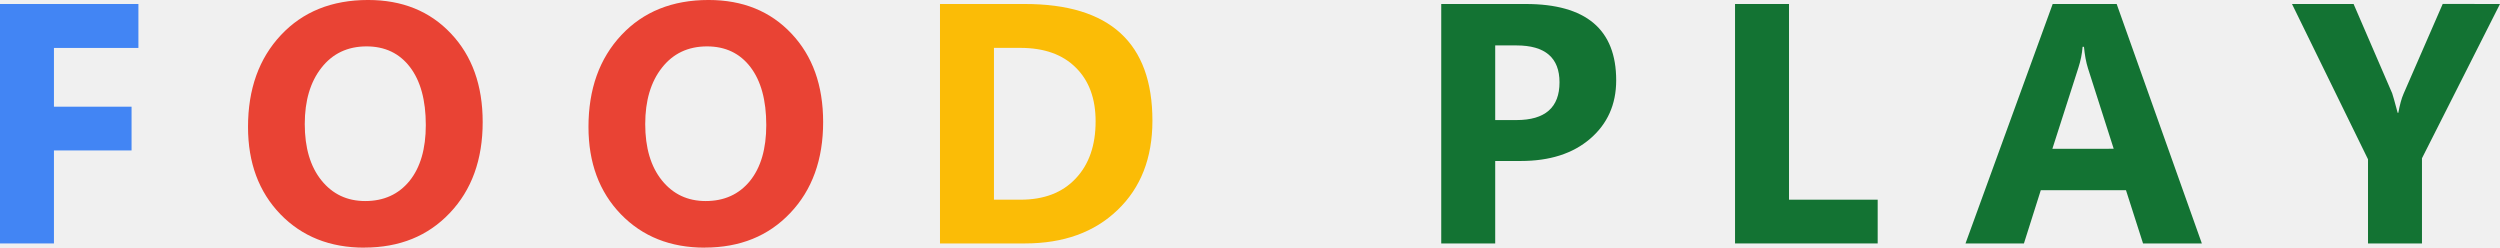
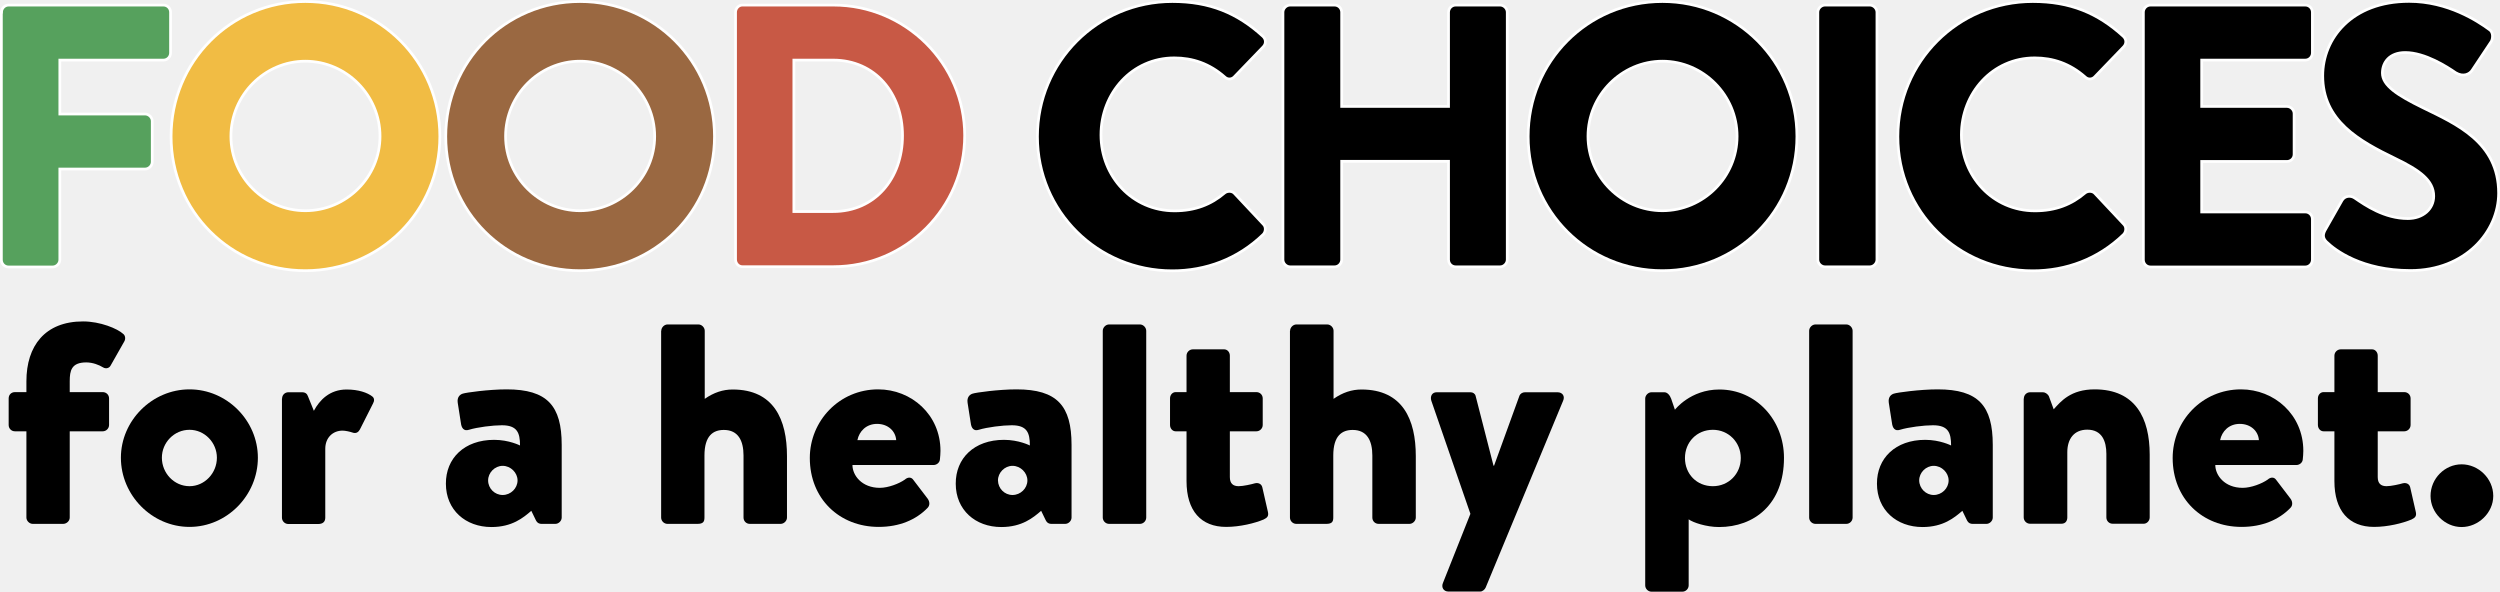
- <svg xmlns="http://www.w3.org/2000/svg" width="38.683mm" height="3.832mm" viewBox="0 0 38.683 3.832" version="1.1" id="svg1694">
-   <defs id="defs1688">
-     <style id="style2239">.a{fill:#4285f4;font-size:20px;font-family:SegoeUI-Bold, Segoe UI;font-weight:700;}.b{fill:#e94334;}.c{fill:#fbbc06;}.d{fill:#137333;}</style>
-   </defs>
-   <g id="layer1" transform="translate(-74.25036,-134.0662)">
-     <g aria-label="FOOD  P L A Y" style="font-weight:700;font-size:5.292px;font-family:SegoeUI-Bold, 'Segoe UI';fill:#4285f4;stroke-width:0.265" id="text2259">
-       <g id="g2302">
-         <path id="path2277" style="stroke-width:0.265" d="m 76.392,134.808 h -1.307 v 0.909 h 1.201 v 0.677 h -1.201 v 1.439 h -0.835 v -3.705 h 2.142 z" />
-         <path id="path2279" style="fill:#e94334;stroke-width:0.265" d="m 79.886,137.898 q -0.796,0 -1.297,-0.517 -0.501,-0.519 -0.501,-1.351 0,-0.878 0.509,-1.421 0.509,-0.543 1.349,-0.543 0.793,0 1.282,0.519 0.491,0.519 0.491,1.369 0,0.873 -0.509,1.408 -0.506,0.535 -1.323,0.535 z m 0.036,-3.114 q -0.439,0 -0.698,0.331 -0.258,0.328 -0.258,0.871 0,0.55 0.258,0.871 0.258,0.32 0.677,0.32 0.431,0 0.685,-0.31 0.253,-0.313 0.253,-0.866 0,-0.576 -0.245,-0.897 -0.245,-0.32 -0.672,-0.32 z" />
-         <path id="path2281" style="fill:#e94334;stroke-width:0.265" d="m 85.154,137.898 q -0.796,0 -1.297,-0.517 -0.501,-0.519 -0.501,-1.351 0,-0.878 0.509,-1.421 0.509,-0.543 1.349,-0.543 0.793,0 1.282,0.519 0.491,0.519 0.491,1.369 0,0.873 -0.509,1.408 -0.506,0.535 -1.323,0.535 z m 0.036,-3.114 q -0.439,0 -0.698,0.331 -0.258,0.328 -0.258,0.871 0,0.55 0.258,0.871 0.258,0.32 0.677,0.32 0.431,0 0.685,-0.31 0.253,-0.313 0.253,-0.866 0,-0.576 -0.245,-0.897 -0.245,-0.32 -0.672,-0.32 z" />
-         <path id="path2283" style="fill:#fbbc06;stroke-width:0.265" d="m 88.795,137.833 v -3.705 h 1.313 q 1.974,0 1.974,1.806 0,0.866 -0.54,1.382 -0.537,0.517 -1.434,0.517 z m 0.835,-3.026 v 2.349 h 0.413 q 0.543,0 0.85,-0.326 0.31,-0.326 0.31,-0.886 0,-0.53 -0.307,-0.832 -0.305,-0.305 -0.858,-0.305 z" />
-         <path id="path2285" style="fill:#137333;stroke-width:0.265" d="m 97.386,136.557 v 1.276 h -0.835 v -3.705 h 1.307 q 1.4,0 1.4,1.181 0,0.558 -0.403,0.904 -0.4,0.344 -1.072,0.344 z m 0,-1.788 v 1.155 h 0.328 q 0.667,0 0.667,-0.584 0,-0.571 -0.667,-0.571 z" />
-         <path id="path2287" style="fill:#137333;stroke-width:0.265" d="m 103.304,137.833 h -2.207 v -3.705 h 0.835 v 3.028 h 1.372 z" />
-         <path id="path2289" style="fill:#137333;stroke-width:0.265" d="m 108.32,137.833 h -0.91 l -0.264,-0.824 h -1.318 l -0.261,0.824 h -0.904 l 1.349,-3.705 h 0.99 z m -1.364,-1.465 -0.398,-1.245 q -0.044,-0.14 -0.062,-0.333 h -0.021 q -0.013,0.163 -0.065,0.323 l -0.403,1.256 z" />
-         <path id="path2291" style="fill:#137333;stroke-width:0.265" d="m 112.933,134.128 -1.207,2.387 v 1.318 h -0.835 v -1.302 l -1.176,-2.403 h 0.953 l 0.597,1.382 q 0.015,0.039 0.085,0.302 h 0.01 q 0.034,-0.186 0.08,-0.292 l 0.607,-1.393 z" />
-       </g>
+ <svg xmlns="http://www.w3.org/2000/svg" version="1.1" x="0px" y="0px" viewBox="0 0 138.261 32.723" xml:space="preserve" id="svg2637" width="138.261" height="32.723">
+   <defs id="defs2641" />
+   <style type="text/css" id="style2571">
+ 	.st0{fill:#56A15D;stroke:#FFFFFF;stroke-width:2;stroke-miterlimit:10;}
+ 	.st1{fill:#F1BC44;stroke:#FFFFFF;stroke-width:2;stroke-miterlimit:10;}
+ 	.st2{fill:#9A6841;stroke:#FFFFFF;stroke-width:2;stroke-miterlimit:10;}
+ 	.st3{fill:#C85945;stroke:#FFFFFF;stroke-width:2;stroke-miterlimit:10;}
+ 	.st4{stroke:#FFFFFF;stroke-width:2;stroke-miterlimit:10;}
+ </style>
+   <g id="Layer_1" transform="matrix(0.07606368,0,0,0.07606368,-1.886379,-1.604944)">
+     <g id="g2595">
+       <path class="st0" d="m 25.9,30 c 0,-2.7 2.2,-5.2 5.2,-5.2 h 112.5 c 3,0 5.2,2.4 5.2,5.2 v 29.6 c 0,2.7 -2.2,5.2 -5.2,5.2 H 68.3 V 104 h 62 c 2.7,0 5.2,2.4 5.2,5.2 v 29.6 c 0,2.7 -2.4,5.2 -5.2,5.2 h -62 v 66 c 0,2.7 -2.4,5.2 -5.2,5.2 H 31 c -3,0 -5.2,-2.4 -5.2,-5.2 V 30 Z" id="path2573" style="fill:#56a15d;stroke:#ffffff;stroke-width:2;stroke-miterlimit:10" />
+       <path class="st1" d="m 246.8,22.2 c 54.3,0 97.8,43.8 97.8,98.1 0,54.3 -43.5,97.6 -97.8,97.6 -54.3,0 -97.6,-43.2 -97.6,-97.6 0,-54.4 43.2,-98.1 97.6,-98.1 z m 0,152.1 c 29.9,0 54.3,-24.5 54.3,-54.1 0,-29.9 -24.5,-54.6 -54.3,-54.6 -29.6,0 -54.1,24.7 -54.1,54.6 0,29.7 24.5,54.1 54.1,54.1 z" id="path2575" style="fill:#f1bc44;stroke:#ffffff;stroke-width:2;stroke-miterlimit:10" />
+       <path class="st2" d="m 446.5,22.2 c 54.3,0 97.8,43.8 97.8,98.1 0,54.3 -43.5,97.6 -97.8,97.6 -54.3,0 -97.6,-43.2 -97.6,-97.6 0,-54.4 43.3,-98.1 97.6,-98.1 z m 0,152.1 c 29.9,0 54.3,-24.5 54.3,-54.1 0,-29.9 -24.5,-54.6 -54.3,-54.6 -29.6,0 -54.1,24.7 -54.1,54.6 0,29.7 24.5,54.1 54.1,54.1 z" id="path2577" style="fill:#9a6841;stroke:#ffffff;stroke-width:2;stroke-miterlimit:10" />
+       <path class="st3" d="m 559.6,30 c 0,-2.7 2.2,-5.2 4.9,-5.2 h 66.3 c 52.4,0 95.4,42.7 95.4,94.8 0,52.7 -42.9,95.4 -95.4,95.4 h -66.3 c -2.7,0 -4.9,-2.4 -4.9,-5.2 z m 70.9,144.9 c 30.7,0 50.5,-24.2 50.5,-55.2 C 681,89 661.2,64.8 630.5,64.8 H 602 v 110.1 z" id="path2579" style="fill:#c85945;stroke:#ffffff;stroke-width:2;stroke-miterlimit:10" />
+       <path class="st4" d="m 877.2,22.2 c 27.2,0 47.3,8.4 65.8,25.3 2.4,2.2 2.4,5.4 0.3,7.6 l -21.2,22 c -1.9,1.9 -4.9,1.9 -6.8,0 -11.1,-9.8 -23.4,-13.9 -36.7,-13.9 -30.7,0 -53.3,25.5 -53.3,56 0,30.2 22.8,55.2 53.5,55.2 14.9,0 26.6,-4.6 36.4,-13 1.9,-1.6 5.4,-1.6 7.1,0.3 l 21.2,22.6 c 1.9,1.9 1.6,5.4 -0.3,7.3 -18.5,17.9 -41.8,26.4 -66,26.4 -54.3,0 -98.1,-43.2 -98.1,-97.6 0,-54.4 43.8,-98.2 98.1,-98.2 z" id="path2581" style="stroke:#ffffff;stroke-width:2;stroke-miterlimit:10" />
+       <path class="st4" d="m 957.6,30 c 0,-2.7 2.4,-5.2 5.2,-5.2 h 32.3 c 3,0 5.2,2.4 5.2,5.2 V 98.5 H 1078 V 30 c 0,-2.7 2.2,-5.2 5.2,-5.2 h 32.3 c 2.7,0 5.2,2.4 5.2,5.2 v 179.9 c 0,2.7 -2.4,5.2 -5.2,5.2 h -32.3 c -3,0 -5.2,-2.4 -5.2,-5.2 v -71.5 h -77.7 v 71.5 c 0,2.7 -2.2,5.2 -5.2,5.2 h -32.3 c -2.7,0 -5.2,-2.4 -5.2,-5.2 z" id="path2583" style="stroke:#ffffff;stroke-width:2;stroke-miterlimit:10" />
+       <path class="st4" d="m 1233.5,22.2 c 54.3,0 97.8,43.8 97.8,98.1 0,54.3 -43.5,97.6 -97.8,97.6 -54.3,0 -97.6,-43.2 -97.6,-97.6 0,-54.4 43.2,-98.1 97.6,-98.1 z m 0,152.1 c 29.9,0 54.3,-24.5 54.3,-54.1 0,-29.9 -24.5,-54.6 -54.3,-54.6 -29.6,0 -54.1,24.7 -54.1,54.6 0,29.7 24.4,54.1 54.1,54.1 z" id="path2585" style="stroke:#ffffff;stroke-width:2;stroke-miterlimit:10" />
+       <path class="st4" d="m 1346.5,30 c 0,-2.7 2.4,-5.2 5.2,-5.2 h 32.6 c 2.7,0 5.2,2.4 5.2,5.2 v 179.9 c 0,2.7 -2.4,5.2 -5.2,5.2 h -32.6 c -2.7,0 -5.2,-2.4 -5.2,-5.2 z" id="path2587" style="stroke:#ffffff;stroke-width:2;stroke-miterlimit:10" />
+       <path class="st4" d="m 1502.8,22.2 c 27.2,0 47.3,8.4 65.8,25.3 2.4,2.2 2.4,5.4 0.3,7.6 l -21.2,22 c -1.9,1.9 -4.9,1.9 -6.8,0 -11.1,-9.8 -23.4,-13.9 -36.7,-13.9 -30.7,0 -53.3,25.5 -53.3,56 0,30.2 22.8,55.2 53.5,55.2 14.9,0 26.6,-4.6 36.4,-13 1.9,-1.6 5.4,-1.6 7.1,0.3 l 21.2,22.6 c 1.9,1.9 1.6,5.4 -0.3,7.3 -18.5,17.9 -41.8,26.4 -66,26.4 -54.3,0 -98.1,-43.2 -98.1,-97.6 0,-54.4 43.7,-98.2 98.1,-98.2 z" id="path2589" style="stroke:#ffffff;stroke-width:2;stroke-miterlimit:10" />
+       <path class="st4" d="m 1583.2,30 c 0,-2.7 2.2,-5.2 5.2,-5.2 h 112.5 c 3,0 5.2,2.4 5.2,5.2 v 29.6 c 0,2.7 -2.2,5.2 -5.2,5.2 h -75.3 v 33.7 h 62 c 2.7,0 5.2,2.4 5.2,5.2 v 29.6 c 0,3 -2.4,5.2 -5.2,5.2 h -62 v 36.7 h 75.3 c 3,0 5.2,2.4 5.2,5.2 V 210 c 0,2.7 -2.2,5.2 -5.2,5.2 h -112.5 c -3,0 -5.2,-2.4 -5.2,-5.2 z" id="path2591" style="stroke:#ffffff;stroke-width:2;stroke-miterlimit:10" />
+       <path class="st4" d="m 1716.3,196.9 c -2.2,-2.2 -3,-4.6 -1.1,-8.2 l 12.5,-22 c 2.2,-3.5 6.5,-3.5 9.2,-1.6 7.6,5.2 21.5,14.9 38.6,14.9 10.9,0 18.8,-6.8 18.8,-16.3 0,-11.4 -10.1,-18.8 -28,-27.4 -26.4,-12.8 -52.7,-27.4 -52.7,-60.1 0,-26.9 20.9,-54.1 62.8,-54.1 28.3,0 50,14.4 58.2,20.4 3.3,1.9 2.7,6.8 1.6,8.7 l -13.9,20.9 c -1.9,3 -6.5,5.2 -12,1.9 -6.2,-4.3 -22.3,-14.7 -36.7,-14.7 -11.4,0 -16.6,7.1 -16.6,14.9 0,9 10.6,16 29.6,25.3 23.9,11.7 54.9,25 54.9,62 0,28 -24.2,56.3 -64.1,56.3 -35.3,0 -54.8,-14.7 -61.1,-20.9 z" id="path2593" style="stroke:#ffffff;stroke-width:2;stroke-miterlimit:10" />
+     </g>
+   </g>
+   <g id="Layer_2" transform="matrix(0.07606368,0,0,0.07606368,-1.886379,-1.604944)">
+     <g id="g2634">
+       <path d="m 44,334.7 h -8.3 c -2.7,0 -4.6,-2.1 -4.6,-4.6 v -19.3 c 0,-2.7 1.9,-4.6 4.6,-4.6 H 44 v -7.9 c 0,-25.7 13.5,-43.5 41.2,-43.5 12.4,0 25,5.2 29.2,9.1 1.4,1 1.9,3.5 0.8,5.4 l -10.1,17.8 c -1,1.7 -3.3,2.3 -5.2,1.2 -3.1,-1.9 -7.7,-3.7 -12.4,-3.7 -10.8,0 -12,6 -12,13.7 v 7.9 h 24 c 2.5,0 4.6,1.9 4.6,4.6 v 19.3 c 0,2.5 -2.1,4.6 -4.6,4.6 h -24 v 62.7 c 0,2.5 -2.3,4.6 -4.8,4.6 H 48.6 c -2.3,0 -4.6,-2.1 -4.6,-4.6 z" id="path2598" />
+       <path d="m 162.6,304.2 c 27.3,0 49.7,22.8 49.7,49.7 0,27.3 -22.4,50.3 -49.7,50.3 -27.3,0 -49.9,-23 -49.9,-50.3 0,-26.9 22.6,-49.7 49.9,-49.7 z m 0,70.4 c 11,0 19.9,-9.5 19.9,-20.7 0,-11 -8.9,-20.3 -19.9,-20.3 -11.2,0 -20.1,9.3 -20.1,20.3 0,11.2 8.9,20.7 20.1,20.7 z" id="path2600" />
+       <path d="m 229.9,310.9 c 0,-2.7 2.1,-4.6 4.6,-4.6 h 9.9 c 2.5,0 3.7,1.2 4.3,2.9 l 4.3,10.6 c 4.1,-7.7 11.4,-15.5 23.8,-15.5 8.7,0 15.1,2.3 18.6,5 1.7,1.2 1.7,3.3 0.6,5.2 l -9.5,18.8 c -1,1.9 -2.7,3.3 -5.4,2.3 -1.7,-0.6 -5.2,-1.4 -7.2,-1.4 -7.2,0 -12.6,5.2 -12.6,13.2 v 50.1 c 0,2.9 -1.7,4.6 -5.2,4.6 h -21.7 c -2.5,0 -4.6,-2.1 -4.6,-4.6 v -86.6 z" id="path2602" />
+       <path d="m 384.1,340.9 c 10.8,0 18.8,4.1 18.8,4.1 0,-9.3 -2.1,-14.7 -13.2,-14.7 -6.6,0 -17.8,1.4 -24,3.3 -3.7,1.2 -5.4,-1.4 -5.8,-5 l -2.3,-14.7 c -0.6,-4.1 1.7,-6 3.7,-6.6 2.3,-0.8 19,-3.1 31.9,-3.1 29.6,0 40,12 40,40.4 v 52.8 c 0,2.5 -2.3,4.6 -4.6,4.6 h -10.1 c -1.4,0 -3.1,-0.4 -4.3,-3.1 l -3.1,-6.4 c -5.8,5 -13.9,11.8 -29,11.8 -18.8,0 -33.1,-12.4 -33.1,-31.5 -0.1,-18.5 13.4,-31.9 35.1,-31.9 z m 6.2,40.1 c 5.8,0 10.8,-4.8 10.8,-10.6 0,-5.6 -5,-10.6 -10.8,-10.6 -5.8,0 -10.6,5 -10.6,10.6 0,5.9 4.8,10.6 10.6,10.6 z" id="path2604" />
+       <path d="m 505.6,261.6 c 0,-2.3 2.1,-4.6 4.6,-4.6 h 22.4 c 2.5,0 4.6,2.3 4.6,4.6 v 49.5 c 6.6,-4.6 13.2,-6.8 20.3,-6.8 30,0 39.5,21.9 39.5,48.4 v 44.7 c 0,2.5 -2.3,4.6 -4.6,4.6 H 570 c -2.7,0 -4.6,-2.1 -4.6,-4.6 v -45.1 c 0,-10.8 -3.9,-18.6 -14.3,-18.6 -7.7,0 -14.1,4.1 -14.1,18.6 v 45.1 c 0,3.1 -1,4.6 -5.2,4.6 h -21.7 c -2.5,0 -4.6,-2.1 -4.6,-4.6 V 261.6 Z" id="path2606" />
+       <path d="m 663.3,304.2 c 24.2,0 45.3,18.4 45.3,44.7 0,1.4 -0.2,4.8 -0.4,6.2 -0.2,2.5 -2.5,4.1 -4.6,4.1 h -59 c 0,7.5 6.8,16.6 19.9,16.6 6.2,0 14.1,-3.1 18.2,-6 2.1,-1.9 4.6,-1.9 6,0 l 10.6,13.9 c 1.4,1.9 1.9,4.8 -0.2,6.8 -8.3,8.5 -20.3,13.7 -35.4,13.7 -28.6,0 -50.1,-20.5 -50.1,-50.1 0,-26.9 21.4,-49.9 49.7,-49.9 z m 13.1,36.9 c -0.4,-6.4 -5.8,-11.8 -13.9,-11.8 -7.9,0 -13,5.4 -14.3,11.8 z" id="path2608" />
+       <path d="m 754.8,340.9 c 10.8,0 18.8,4.1 18.8,4.1 0,-9.3 -2.1,-14.7 -13.2,-14.7 -6.6,0 -17.8,1.4 -24,3.3 -3.7,1.2 -5.4,-1.4 -5.8,-5 l -2.3,-14.7 c -0.6,-4.1 1.7,-6 3.7,-6.6 2.3,-0.8 19,-3.1 31.9,-3.1 29.6,0 40,12 40,40.4 v 52.8 c 0,2.5 -2.3,4.6 -4.6,4.6 h -10.1 c -1.4,0 -3.1,-0.4 -4.3,-3.1 l -3.1,-6.4 c -5.8,5 -13.9,11.8 -29,11.8 -18.8,0 -33.1,-12.4 -33.1,-31.5 -0.1,-18.5 13.4,-31.9 35.1,-31.9 z M 761,381 c 5.8,0 10.8,-4.8 10.8,-10.6 0,-5.6 -5,-10.6 -10.8,-10.6 -5.8,0 -10.6,5 -10.6,10.6 0.1,5.9 4.8,10.6 10.6,10.6 z" id="path2610" />
+       <path d="m 826.6,261.6 c 0,-2.3 2.1,-4.6 4.6,-4.6 h 22.4 c 2.5,0 4.6,2.3 4.6,4.6 v 135.8 c 0,2.5 -2.1,4.6 -4.6,4.6 h -22.4 c -2.5,0 -4.6,-2.1 -4.6,-4.6 z" id="path2612" />
+       <path d="m 887.5,334.7 h -7.9 c -2.3,0 -4.1,-2.1 -4.1,-4.6 v -19.3 c 0,-2.7 1.9,-4.6 4.1,-4.6 h 7.9 v -26.5 c 0,-2.5 2.1,-4.6 4.6,-4.6 h 22.8 c 2.3,0 4.1,2.1 4.1,4.6 v 26.5 h 19.3 c 2.5,0 4.6,1.9 4.6,4.6 v 19.3 c 0,2.5 -2.1,4.6 -4.6,4.6 H 919 V 368 c 0,4.6 2.3,6.6 6.4,6.6 3.3,0 9.5,-1.4 11.8,-2.1 2.5,-0.6 4.8,0.4 5.4,2.9 l 4.1,18 c 0.6,2.9 -0.4,4.1 -3.1,5.4 -6.4,2.7 -17.2,5.4 -27.3,5.4 -18.2,0 -28.8,-11.6 -28.8,-33.3 z" id="path2614" />
+       <path d="m 962.8,261.6 c 0,-2.3 2.1,-4.6 4.6,-4.6 h 22.4 c 2.5,0 4.6,2.3 4.6,4.6 v 49.5 c 6.6,-4.6 13.2,-6.8 20.3,-6.8 30,0 39.5,21.9 39.5,48.4 v 44.7 c 0,2.5 -2.3,4.6 -4.6,4.6 h -22.4 c -2.7,0 -4.6,-2.1 -4.6,-4.6 v -45.1 c 0,-10.8 -3.9,-18.6 -14.3,-18.6 -7.7,0 -14.1,4.1 -14.1,18.6 v 45.1 c 0,3.1 -1,4.6 -5.2,4.6 h -21.7 c -2.5,0 -4.6,-2.1 -4.6,-4.6 V 261.6 Z" id="path2616" />
+       <path d="m 1065.5,312.5 c -1,-3.1 0.4,-6.2 3.9,-6.2 h 24.6 c 1.7,0 3.3,1 3.7,2.7 l 13,50.7 h 0.4 l 18.4,-50.7 c 0.6,-1.7 2.3,-2.7 4.1,-2.7 h 23.6 c 3.7,0 5.6,2.9 4.1,6.2 L 1105,448.3 c -0.6,1.4 -2.3,2.9 -3.9,2.9 h -23.2 c -3.5,0 -5.4,-3.1 -3.9,-6.4 l 19.9,-50.1 z" id="path2618" />
+       <path d="m 1252.6,446.7 c 0,2.5 -2.1,4.6 -4.6,4.6 h -22.4 c -2.5,0 -4.6,-2.1 -4.6,-4.6 V 310.9 c 0,-2.3 2.1,-4.6 4.6,-4.6 h 9.3 c 2.3,0 4.1,2.3 5,4.8 l 2.7,7.9 c 0,0 11.2,-14.7 32.3,-14.7 26.9,0 47,22.4 47,49.7 0,33.7 -21.7,50.3 -47.2,50.3 -9.3,0 -19,-3.3 -22.1,-5.6 z m 17.6,-72.1 c 11.4,0 20.3,-8.9 20.3,-20.5 0,-11.4 -8.9,-20.5 -20.3,-20.5 -11.8,0 -20.3,9.1 -20.3,20.5 0,11.6 8.5,20.5 20.3,20.5 z" id="path2620" />
+       <path d="m 1340.2,261.6 c 0,-2.3 2.1,-4.6 4.6,-4.6 h 22.4 c 2.5,0 4.6,2.3 4.6,4.6 v 135.8 c 0,2.5 -2.1,4.6 -4.6,4.6 h -22.4 c -2.5,0 -4.6,-2.1 -4.6,-4.6 z" id="path2622" />
+       <path d="m 1424.6,340.9 c 10.8,0 18.8,4.1 18.8,4.1 0,-9.3 -2.1,-14.7 -13.2,-14.7 -6.6,0 -17.8,1.4 -24,3.3 -3.7,1.2 -5.4,-1.4 -5.8,-5 l -2.3,-14.7 c -0.6,-4.1 1.7,-6 3.7,-6.6 2.3,-0.8 19,-3.1 31.9,-3.1 29.6,0 40,12 40,40.4 v 52.8 c 0,2.5 -2.3,4.6 -4.6,4.6 H 1459 c -1.4,0 -3.1,-0.4 -4.3,-3.1 l -3.1,-6.4 c -5.8,5 -13.9,11.8 -29,11.8 -18.8,0 -33.1,-12.4 -33.1,-31.5 -0.1,-18.5 13.4,-31.9 35.1,-31.9 z m 6.2,40.1 c 5.8,0 10.8,-4.8 10.8,-10.6 0,-5.6 -5,-10.6 -10.8,-10.6 -5.8,0 -10.6,5 -10.6,10.6 0.1,5.9 4.9,10.6 10.6,10.6 z" id="path2624" />
+       <path d="m 1496.3,310.9 c 0,-2.7 2.1,-4.6 4.6,-4.6 h 9.3 c 1.4,0 3.3,1 4.3,2.9 l 3.5,9.5 c 5.2,-5.8 12.4,-14.5 29.8,-14.5 29.8,0 40,21.1 40,47.4 v 45.7 c 0,2.5 -2.1,4.6 -4.3,4.6 h -22.6 c -2.7,0 -4.6,-2.1 -4.6,-4.6 v -46.2 c 0,-9.1 -3.1,-17.6 -13.9,-17.6 -9.5,0 -14.5,6.6 -14.5,16.4 v 47.4 c 0,2.1 -1,4.6 -4.3,4.6 h -22.8 c -2.5,0 -4.6,-2.1 -4.6,-4.6 v -86.4 z" id="path2626" />
+       <path d="m 1654.2,304.2 c 24.2,0 45.3,18.4 45.3,44.7 0,1.4 -0.2,4.8 -0.4,6.2 -0.2,2.5 -2.5,4.1 -4.6,4.1 h -59 c 0,7.5 6.8,16.6 19.9,16.6 6.2,0 14.1,-3.1 18.2,-6 2.1,-1.9 4.6,-1.9 6,0 l 10.6,13.9 c 1.4,1.9 1.9,4.8 -0.2,6.8 -8.3,8.5 -20.3,13.7 -35.4,13.7 -28.6,0 -50.1,-20.5 -50.1,-50.1 0,-26.9 21.3,-49.9 49.7,-49.9 z m 13,36.9 c -0.4,-6.4 -5.8,-11.8 -13.9,-11.8 -7.9,0 -13,5.4 -14.3,11.8 z" id="path2628" />
+       <path d="m 1722.1,334.7 h -7.9 c -2.3,0 -4.1,-2.1 -4.1,-4.6 v -19.3 c 0,-2.7 1.9,-4.6 4.1,-4.6 h 7.9 v -26.5 c 0,-2.5 2.1,-4.6 4.6,-4.6 h 22.8 c 2.3,0 4.1,2.1 4.1,4.6 v 26.5 h 19.3 c 2.5,0 4.6,1.9 4.6,4.6 v 19.3 c 0,2.5 -2.1,4.6 -4.6,4.6 h -19.3 V 368 c 0,4.6 2.3,6.6 6.4,6.6 3.3,0 9.5,-1.4 11.8,-2.1 2.5,-0.6 4.8,0.4 5.4,2.9 l 4.1,18 c 0.6,2.9 -0.4,4.1 -3.1,5.4 -6.4,2.7 -17.2,5.4 -27.3,5.4 -18.2,0 -28.8,-11.6 -28.8,-33.3 z" id="path2630" />
+       <path d="m 1814.6,358.7 c 12.2,0 23,10.3 23,23 0,12.2 -10.8,22.6 -23,22.6 -12.2,0 -22.6,-10.4 -22.6,-22.6 0,-12.7 10.4,-23 22.6,-23 z" id="path2632" />
    </g>
  </g>
</svg>
